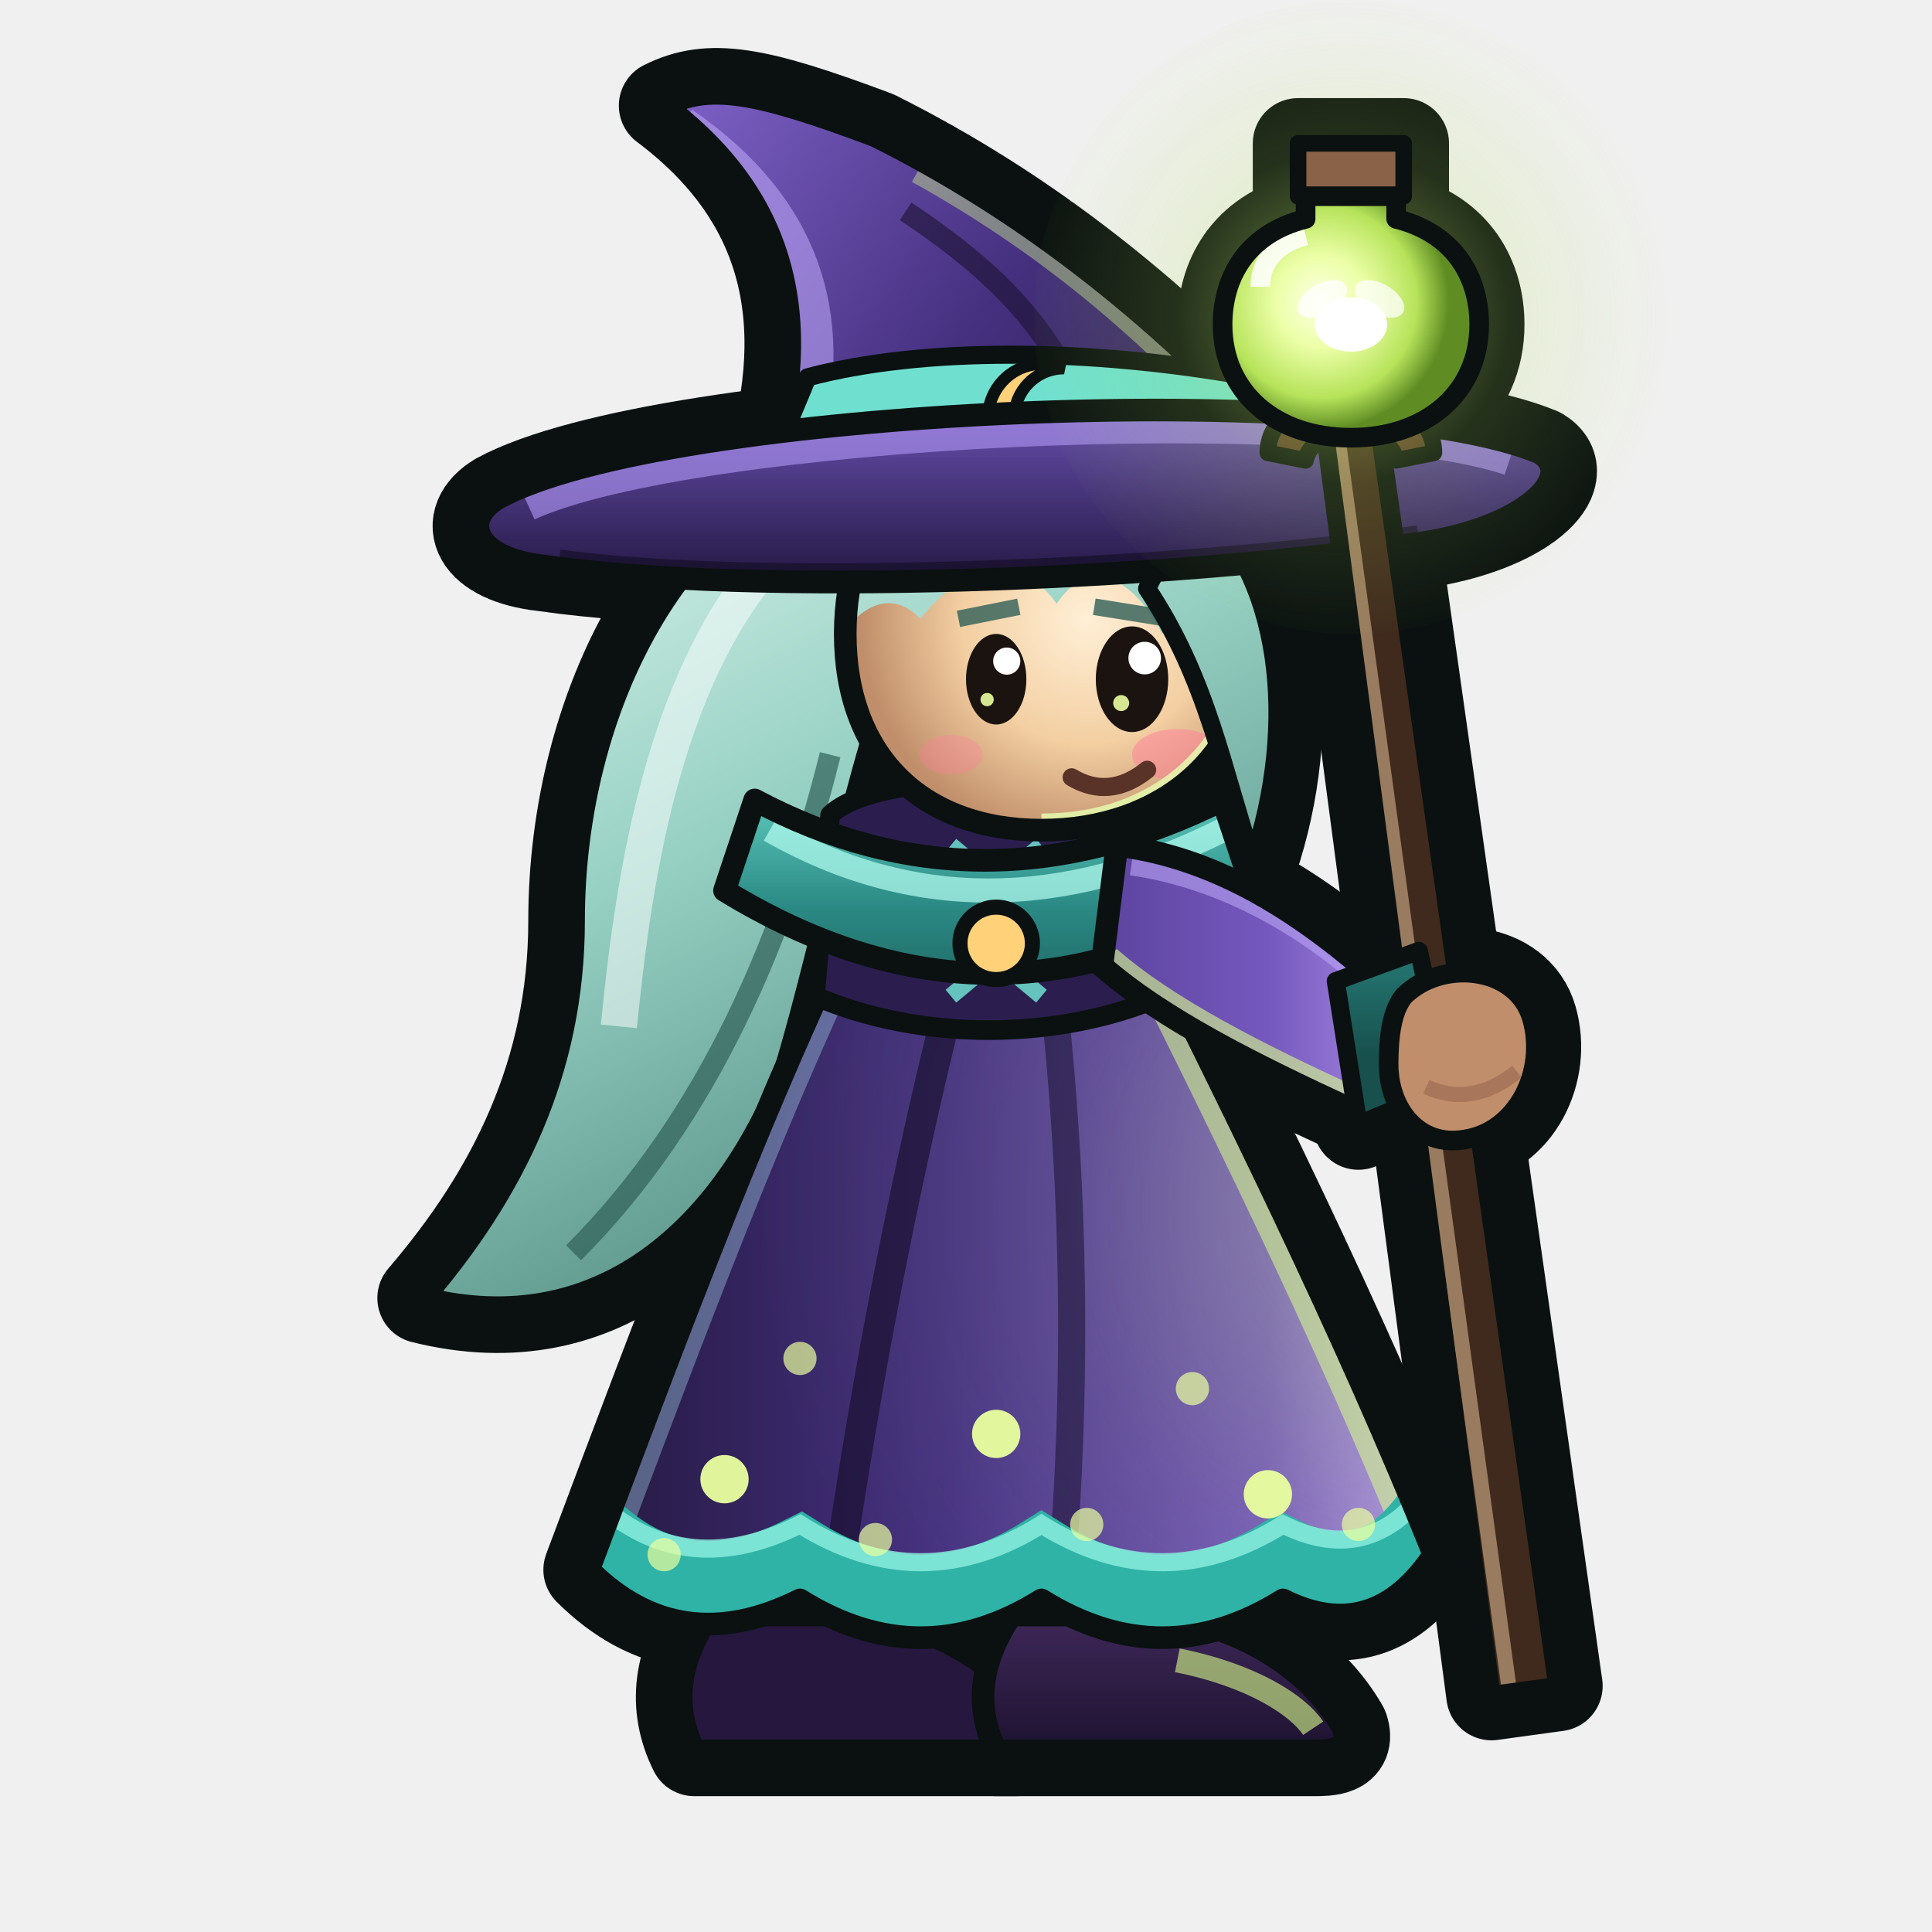
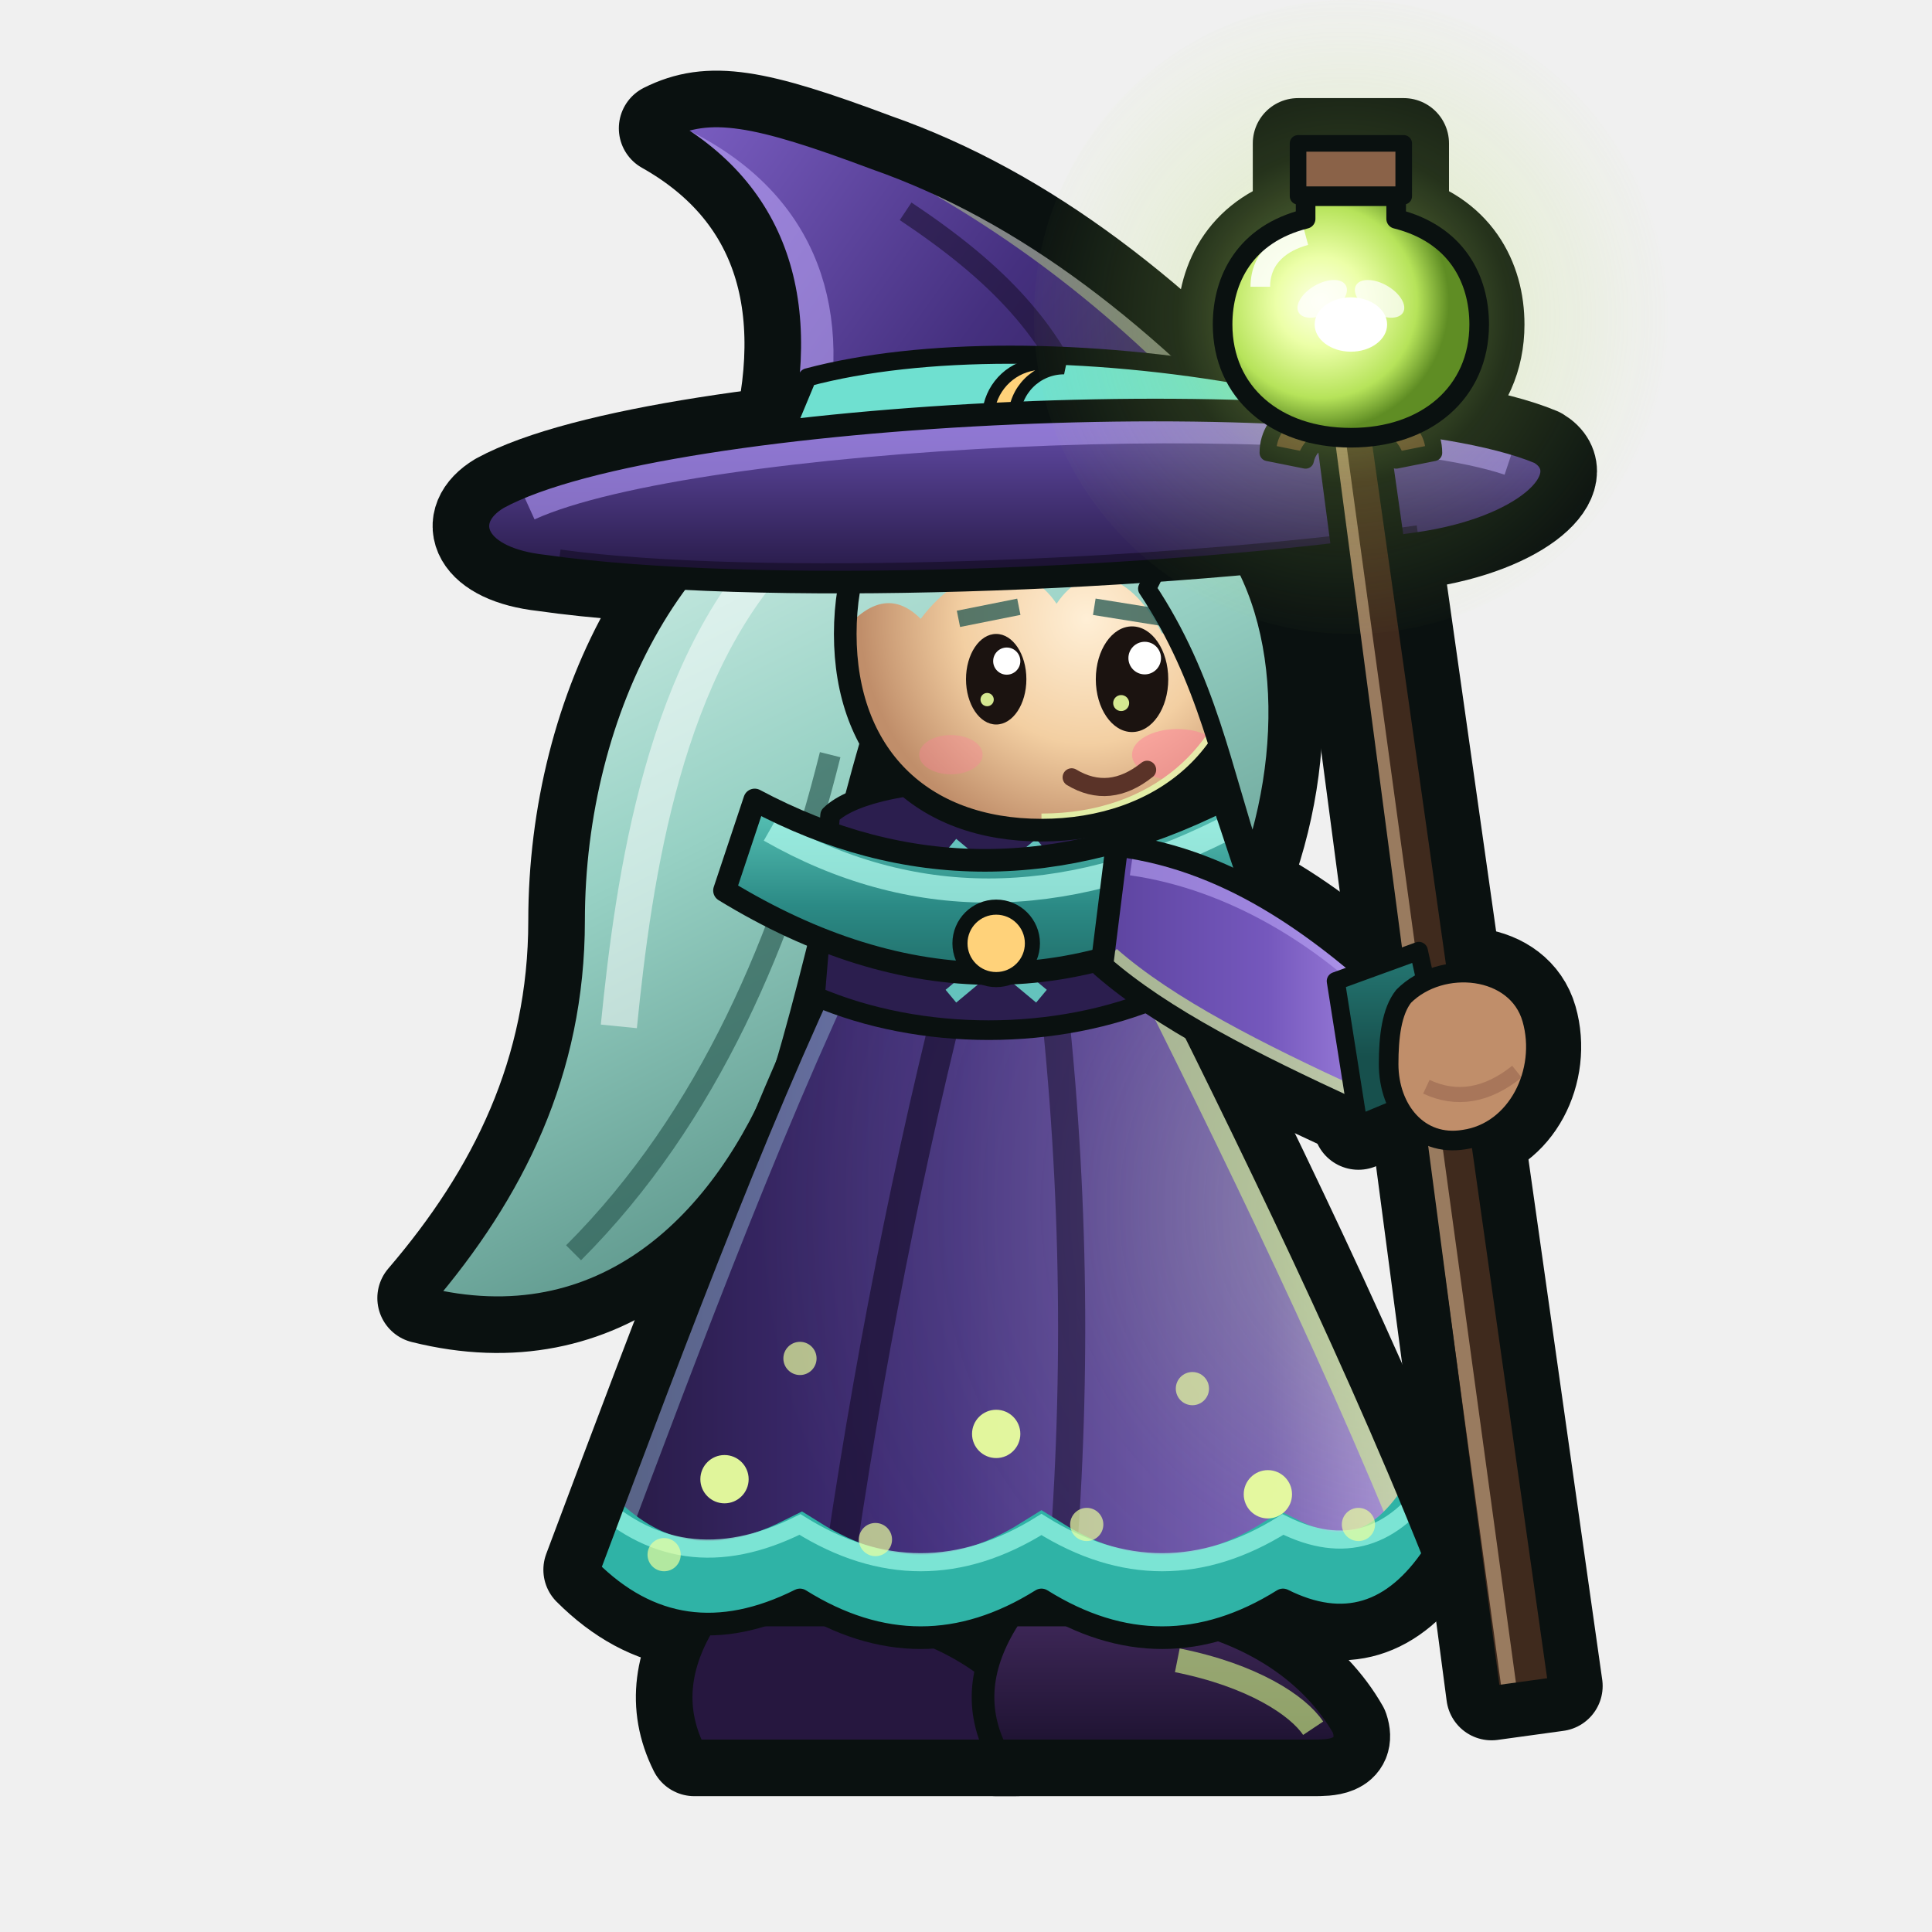
<svg xmlns="http://www.w3.org/2000/svg" viewBox="0 0 128 128" width="128" height="128">
  <defs>
    <linearGradient id="wt0-dress" gradientUnits="userSpaceOnUse" x1="36" y1="0" x2="96" y2="0">
      <stop offset="0" stop-color="#211638" />
      <stop offset="0.45" stop-color="#463184" />
      <stop offset="0.8" stop-color="#7558bd" />
      <stop offset="1" stop-color="#b99bf2" />
    </linearGradient>
    <linearGradient id="wt0-hat" gradientUnits="userSpaceOnUse" x1="44" y1="6" x2="86" y2="36">
      <stop offset="0" stop-color="#7f62c8" />
      <stop offset="0.5" stop-color="#45307f" />
      <stop offset="1" stop-color="#22163f" />
    </linearGradient>
    <linearGradient id="wt0-brim" gradientUnits="userSpaceOnUse" x1="0" y1="26" x2="0" y2="39">
      <stop offset="0" stop-color="#6d54b8" />
      <stop offset="1" stop-color="#22163f" />
    </linearGradient>
    <linearGradient id="wt0-teal" gradientUnits="userSpaceOnUse" x1="0" y1="50" x2="0" y2="70">
      <stop offset="0" stop-color="#6fe0d0" />
      <stop offset="0.5" stop-color="#2b8a85" />
      <stop offset="1" stop-color="#17504d" />
    </linearGradient>
    <linearGradient id="wt0-hair" gradientUnits="userSpaceOnUse" x1="30" y1="30" x2="60" y2="90">
      <stop offset="0" stop-color="#e2f7f1" />
      <stop offset="0.45" stop-color="#97d1c4" />
      <stop offset="1" stop-color="#467f75" />
    </linearGradient>
    <radialGradient id="wt0-skin" gradientUnits="userSpaceOnUse" cx="72" cy="41" r="15">
      <stop offset="0" stop-color="#ffefd6" />
      <stop offset="0.55" stop-color="#f3cfa2" />
      <stop offset="1" stop-color="#c08e6a" />
    </radialGradient>
    <radialGradient id="wt0-bottle" gradientUnits="userSpaceOnUse" cx="87.5" cy="20" r="8.5">
      <stop offset="0" stop-color="#fdffe6" />
      <stop offset="0.35" stop-color="#ecffa8" />
      <stop offset="0.75" stop-color="#b6e35a" />
      <stop offset="1" stop-color="#5f8d24" />
    </radialGradient>
    <radialGradient id="wt0-glow" gradientUnits="userSpaceOnUse" cx="89" cy="21" r="22">
      <stop offset="0" stop-color="#d8ff8a" stop-opacity="0.55" />
      <stop offset="0.5" stop-color="#b6e35a" stop-opacity="0.16" />
      <stop offset="1" stop-color="#b6e35a" stop-opacity="0" />
    </radialGradient>
    <radialGradient id="wt0-green" gradientUnits="userSpaceOnUse" cx="94" cy="80" r="44">
      <stop offset="0" stop-color="#c8ff7a" stop-opacity="0.3" />
      <stop offset="0.55" stop-color="#b6e35a" stop-opacity="0.08" />
      <stop offset="1" stop-color="#b6e35a" stop-opacity="0" />
    </radialGradient>
    <linearGradient id="wt0-staff" gradientUnits="userSpaceOnUse" x1="-2" y1="0" x2="2" y2="0">
      <stop offset="0" stop-color="#a37a5a" />
      <stop offset="1" stop-color="#3f2a1d" />
    </linearGradient>
    <linearGradient id="wt0-shoe" gradientUnits="userSpaceOnUse" x1="0" y1="104" x2="0" y2="116">
      <stop offset="0" stop-color="#4a2f66" />
      <stop offset="1" stop-color="#1d1230" />
    </linearGradient>
  </defs>
  <g>
    <path d="M 57 30 C 45 33 38 47 38 61 C 38 71 34 79 28 86 C 40 89 48 81 52 71 C 55 61 57 49 61 40 Z" fill="#0a1110" stroke="#0a1110" stroke-width="6" stroke-linejoin="round" stroke-linecap="round" />
    <path d="M 47 107 L 57 107 C 63 108 67 111 69 114.5 C 69.5 116 68 116 67 116 L 46 116 C 44.5 113 45 110 47 107 Z" fill="#0a1110" stroke="#0a1110" stroke-width="6" stroke-linejoin="round" stroke-linecap="round" />
    <path d="M 67 107 L 77 107 C 83 108 87 111 89 114.5 C 89.5 116 88 116 87 116 L 66 116 C 64.5 113 65 110 67 107 Z" fill="#0a1110" stroke="#0a1110" stroke-width="6" stroke-linejoin="round" stroke-linecap="round" />
    <path d="M 57 60 C 51 72 45 88 39 104 Q 45 110 53 106 Q 61 111 69 106 Q 77 111 85 106 Q 91 109 95 103 C 89 88 81 72 75 60 Z" fill="#0a1110" stroke="#0a1110" stroke-width="6" stroke-linejoin="round" stroke-linecap="round" />
    <path d="M 50 53 Q 65 61 81 53 L 83 59 Q 66 70 48 59 Z" fill="#0a1110" stroke="#0a1110" stroke-width="6" stroke-linejoin="round" stroke-linecap="round" />
    <path d="M 69 28 C 77 28 83 34 83 42 C 83 50 77 55 69 55 C 61 55 56 50 56 42 C 56 34 61 28 69 28 Z" fill="#0a1110" stroke="#0a1110" stroke-width="6" stroke-linejoin="round" stroke-linecap="round" />
    <path d="M 79 33 C 85 38 86 48 83 57 C 81 51 80 45 76 39 Z" fill="#0a1110" stroke="#0a1110" stroke-width="6" stroke-linejoin="round" stroke-linecap="round" />
-     <path d="M 51 31 C 54 21 52 13 44 7 C 47 5.5 50 6 58 9 C 68 14 77 21 86 31 Z" fill="#0a1110" stroke="#0a1110" stroke-width="6" stroke-linejoin="round" stroke-linecap="round" />
+     <path d="M 51 31 C 54 21 52 13 44 8.5 C 47 7 50 7.5 58 10.5 C 68 14 77 21 86 31 Z" fill="#0a1110" stroke="#0a1110" stroke-width="6" stroke-linejoin="round" stroke-linecap="round" />
    <path d="M 33 33 C 44 27 90 25 102 30 C 104.5 31.5 101 35 94 36 C 77 38.5 50 39.5 36 37.5 C 31.5 37 30.5 34.5 33 33 Z" fill="#0a1110" stroke="#0a1110" stroke-width="6" stroke-linejoin="round" stroke-linecap="round" />
    <path d="M 103.18 111.7 L 91.28 27.76 L 87.72 28.24 L 98.82 112.3 Z" fill="#0a1110" stroke="#0a1110" stroke-width="6" stroke-linejoin="round" stroke-linecap="round" />
    <path d="M 84 30 C 84 25 95 25 95 30 L 92.5 30.5 C 92 28 87 28 86.5 30.5 Z" fill="#0a1110" stroke="#0a1110" stroke-width="6" stroke-linejoin="round" stroke-linecap="round" />
    <path d="M 74 56 C 82 57 88 62 92.5 66 L 89.5 73.5 C 83 70.5 77 67.5 73 64 Z" fill="#0a1110" stroke="#0a1110" stroke-width="6" stroke-linejoin="round" stroke-linecap="round" />
    <path d="M 88.5 65 L 94 63 L 96 72 L 90 74.5 Z" fill="#0a1110" stroke="#0a1110" stroke-width="6" stroke-linejoin="round" stroke-linecap="round" />
    <path d="M 93 66 C 95.5 63.5 100.5 64 101.5 67.5 C 102.5 71 100.5 75 97 75.5 C 94 76 92 73.5 92 70.5 C 92 68.7 92.2 67 93 66 Z" fill="#0a1110" stroke="#0a1110" stroke-width="6" stroke-linejoin="round" stroke-linecap="round" />
    <path d="M 86 9.5 L 93 9.5 L 93 13 L 86 13 Z" fill="#0a1110" stroke="#0a1110" stroke-width="6" stroke-linejoin="round" stroke-linecap="round" />
    <path d="M 86.5 13 L 92.5 13 L 92.5 14.5 C 96.5 15.5 98 18.5 98 21.5 C 98 26 94.5 29 89.5 29 C 84.5 29 81 26 81 21.5 C 81 18.5 82.5 15.5 86.5 14.5 Z" fill="#0a1110" stroke="#0a1110" stroke-width="6" stroke-linejoin="round" stroke-linecap="round" />
  </g>
  <g>
    <g>
      <path d="M 57 30 C 45 33 38 47 38 61 C 38 71 34 79 28 86 C 40 89 48 81 52 71 C 55 61 57 49 61 40 Z" fill="url(#wt0-hair)" />
      <clipPath id="wt0-c0">
        <path d="M 57 30 C 45 33 38 47 38 61 C 38 71 34 79 28 86 C 40 89 48 81 52 71 C 55 61 57 49 61 40 Z" />
      </clipPath>
      <g clip-path="url(#wt0-c0)">
        <path d="M 52 36 C 44 44 42 58 41 68" fill="none" stroke="#ffffff" stroke-width="2.4" opacity="0.5" />
        <path d="M 55 50 C 52 62 47 74 38 83" fill="none" stroke="#2f5f57" stroke-width="1.4" opacity="0.7" />
      </g>
      <path d="M 57 30 C 45 33 38 47 38 61 C 38 71 34 79 28 86 C 40 89 48 81 52 71 C 55 61 57 49 61 40 Z" fill="none" stroke="#0a1110" stroke-width="1.5" stroke-linejoin="round" stroke-linecap="round" />
    </g>
    <g>
      <path d="M 47 107 L 57 107 C 63 108 67 111 69 114.5 C 69.5 116 68 116 67 116 L 46 116 C 44.5 113 45 110 47 107 Z" fill="#26173f" />
      <path d="M 47 107 L 57 107 C 63 108 67 111 69 114.5 C 69.5 116 68 116 67 116 L 46 116 C 44.5 113 45 110 47 107 Z" fill="none" stroke="#0a1110" stroke-width="1.5" stroke-linejoin="round" stroke-linecap="round" />
    </g>
    <g>
      <path d="M 67 107 L 77 107 C 83 108 87 111 89 114.5 C 89.5 116 88 116 87 116 L 66 116 C 64.5 113 65 110 67 107 Z" fill="url(#wt0-shoe)" />
      <clipPath id="wt0-c2">
        <path d="M 67 107 L 77 107 C 83 108 87 111 89 114.5 C 89.5 116 88 116 87 116 L 66 116 C 64.5 113 65 110 67 107 Z" />
      </clipPath>
      <g clip-path="url(#wt0-c2)">
        <path d="M 78 110 C 83 111 86 113 87 114.5" fill="none" stroke="#d8ff8a" stroke-width="1.6" opacity="0.6" />
      </g>
      <path d="M 67 107 L 77 107 C 83 108 87 111 89 114.5 C 89.5 116 88 116 87 116 L 66 116 C 64.5 113 65 110 67 107 Z" fill="none" stroke="#0a1110" stroke-width="1.5" stroke-linejoin="round" stroke-linecap="round" />
    </g>
    <g>
      <path d="M 57 60 C 51 72 45 88 39 104 Q 45 110 53 106 Q 61 111 69 106 Q 77 111 85 106 Q 91 109 95 103 C 89 88 81 72 75 60 Z" fill="url(#wt0-dress)" />
      <clipPath id="wt0-c3">
        <path d="M 57 60 C 51 72 45 88 39 104 Q 45 110 53 106 Q 61 111 69 106 Q 77 111 85 106 Q 91 109 95 103 C 89 88 81 72 75 60 Z" />
      </clipPath>
      <g clip-path="url(#wt0-c3)">
        <rect x="40" y="60" width="70" height="60" fill="url(#wt0-green)" />
        <path d="M 63 66 Q 58 86 55 108" fill="none" stroke="#1a1030" stroke-width="2" opacity="0.7" />
        <path d="M 70 68 Q 72 88 70 108" fill="none" stroke="#1a1030" stroke-width="1.8" opacity="0.55" />
        <path d="M 75 60 C 81 72 89 88 95 103" fill="none" stroke="#d8ff8a" stroke-width="4" opacity="0.55" />
        <path d="M 57 60 C 51 72 45 88 39 104" fill="none" stroke="#9fd0e6" stroke-width="3.5" opacity="0.4" />
        <path d="M 39 104 Q 45 110 53 106 Q 61 111 69 106 Q 77 111 85 106 Q 91 109 95 103" fill="none" stroke="#2fb3a6" stroke-width="5" transform="translate(0 -3)" />
        <path d="M 39 104 Q 45 110 53 106 Q 61 111 69 106 Q 77 111 85 106 Q 91 109 95 103" fill="none" stroke="#8ff0e0" stroke-width="1.2" opacity="0.8" transform="translate(0 -5)" />
        <circle cx="48" cy="98" r="1.6" fill="#e9ff9e" opacity="0.95" />
        <circle cx="58" cy="102" r="1.1" fill="#e9ff9e" opacity="0.7" />
        <circle cx="72" cy="101" r="1.1" fill="#e9ff9e" opacity="0.7" />
        <circle cx="84" cy="99" r="1.6" fill="#e9ff9e" opacity="0.95" />
        <circle cx="53" cy="90" r="1.1" fill="#e9ff9e" opacity="0.7" />
        <circle cx="79" cy="92" r="1.1" fill="#e9ff9e" opacity="0.7" />
        <circle cx="66" cy="95" r="1.6" fill="#e9ff9e" opacity="0.95" />
        <circle cx="90" cy="101" r="1.1" fill="#e9ff9e" opacity="0.7" />
        <circle cx="44" cy="103" r="1.1" fill="#e9ff9e" opacity="0.7" />
      </g>
      <path d="M 57 60 C 51 72 45 88 39 104 Q 45 110 53 106 Q 61 111 69 106 Q 77 111 85 106 Q 91 109 95 103 C 89 88 81 72 75 60 Z" fill="none" stroke="#0a1110" stroke-width="1.5" stroke-linejoin="round" stroke-linecap="round" />
    </g>
    <g>
      <path d="M 55 54 C 58 51 72 51 76 54 L 77 66 C 70 69 61 69 54 66 Z" fill="#2b1e4e" />
      <clipPath id="wt0-c4">
        <path d="M 55 54 C 58 51 72 51 76 54 L 77 66 C 70 69 61 69 54 66 Z" />
      </clipPath>
      <g clip-path="url(#wt0-c4)">
        <path d="M 63 56 L 69 61 M 69 56 L 63 61 M 63 61 L 69 66 M 69 61 L 63 66" stroke="#6fe0d0" stroke-width="1.1" opacity="0.85" />
        <path d="M 76 55 L 77 66" stroke="#d8ff8a" stroke-width="2" opacity="0.5" />
      </g>
      <path d="M 55 54 C 58 51 72 51 76 54 L 77 66 C 70 69 61 69 54 66 Z" fill="none" stroke="#0a1110" stroke-width="1.3" stroke-linejoin="round" stroke-linecap="round" />
    </g>
    <g>
      <path d="M 50 53 Q 65 61 81 53 L 83 59 Q 66 70 48 59 Z" fill="url(#wt0-teal)" />
      <clipPath id="wt0-c5">
        <path d="M 50 53 Q 65 61 81 53 L 83 59 Q 66 70 48 59 Z" />
      </clipPath>
      <g clip-path="url(#wt0-c5)">
        <path d="M 51 55 Q 65 63 81 55" fill="none" stroke="#b6fff2" stroke-width="1.6" opacity="0.7" />
      </g>
      <path d="M 50 53 Q 65 61 81 53 L 83 59 Q 66 70 48 59 Z" fill="none" stroke="#0a1110" stroke-width="1.5" stroke-linejoin="round" stroke-linecap="round" />
      <circle cx="66" cy="62.5" r="2.4" fill="#ffd27a" stroke="#0a1110" stroke-width="1" />
    </g>
    <g>
      <path d="M 69 28 C 77 28 83 34 83 42 C 83 50 77 55 69 55 C 61 55 56 50 56 42 C 56 34 61 28 69 28 Z" fill="url(#wt0-skin)" />
      <clipPath id="wt0-c6">
        <path d="M 69 28 C 77 28 83 34 83 42 C 83 50 77 55 69 55 C 61 55 56 50 56 42 C 56 34 61 28 69 28 Z" />
      </clipPath>
      <g clip-path="url(#wt0-c6)">
        <path d="M 55 41 C 58 32 70 29 84 36 C 81 38 79 39 77 42 C 75 38 72 37 70 40 C 68 37 64 37 61 41 C 59 39 57 40 55 43 Z" fill="url(#wt0-hair)" />
        <ellipse cx="66" cy="45" rx="2" ry="3" fill="#1b1310" />
        <circle cx="66.7" cy="43.8" r="0.9" fill="#ffffff" />
        <circle cx="65.4" cy="46.35" r="0.44" fill="#e9ff9e" opacity="0.9" />
        <ellipse cx="75" cy="45" rx="2.4" ry="3.5" fill="#1b1310" />
        <circle cx="75.84" cy="43.6" r="1.08" fill="#ffffff" />
        <circle cx="74.28" cy="46.58" r="0.53" fill="#e9ff9e" opacity="0.9" />
        <path d="M 63.5 41 L 67.5 40.2 M 72.5 40.2 L 77.5 41" stroke="#2f5f57" stroke-width="1.1" opacity="0.8" />
        <ellipse cx="78" cy="50" rx="3" ry="1.7" fill="#ff7d9a" opacity="0.5" />
        <ellipse cx="63" cy="50" rx="2.1" ry="1.3" fill="#ff7d9a" opacity="0.35" />
        <path d="M 71 51.5 Q 73.5 53 76 51" fill="none" stroke="#5a3328" stroke-width="1.2" stroke-linecap="round" />
        <path d="M 83 44 C 82 50 77 55 69 55" fill="none" stroke="#e6ffb0" stroke-width="2.2" opacity="0.8" />
      </g>
      <path d="M 69 28 C 77 28 83 34 83 42 C 83 50 77 55 69 55 C 61 55 56 50 56 42 C 56 34 61 28 69 28 Z" fill="none" stroke="#0a1110" stroke-width="1.5" stroke-linejoin="round" stroke-linecap="round" />
    </g>
    <g>
      <path d="M 79 33 C 85 38 86 48 83 57 C 81 51 80 45 76 39 Z" fill="url(#wt0-hair)" />
      <path d="M 79 33 C 85 38 86 48 83 57 C 81 51 80 45 76 39 Z" fill="none" stroke="#0a1110" stroke-width="1.2" stroke-linejoin="round" stroke-linecap="round" />
    </g>
    <g>
-       <path d="M 51 31 C 54 21 52 13 44 7 C 47 5.5 50 6 58 9 C 68 14 77 21 86 31 Z" fill="url(#wt0-hat)" />
+       <path d="M 51 31 C 54 21 52 13 44 8.5 C 47 7 50 7.5 58 10.5 C 68 14 77 21 86 31 Z" fill="url(#wt0-hat)" />
      <clipPath id="wt0-c8">
-         <path d="M 51 31 C 54 21 52 13 44 7 C 47 5.5 50 6 58 9 C 68 14 77 21 86 31 Z" />
+         <path d="M 51 31 C 54 21 52 13 44 8.5 C 47 7 50 7.5 58 10.5 C 68 14 77 21 86 31 Z" />
      </clipPath>
      <g clip-path="url(#wt0-c8)">
-         <path d="M 53 29 C 55 21 53 14 45 8.5" fill="none" stroke="#b9a3f5" stroke-width="3" opacity="0.6" />
+         <path d="M 53 29 C 55 21 53 14 45 10" fill="none" stroke="#b9a3f5" stroke-width="3" opacity="0.6" />
        <path d="M 60 14 C 66 18 70 22 72 28" fill="none" stroke="#1a1030" stroke-width="1.4" opacity="0.6" />
        <path d="M 84 30 C 77 22 70 16 61 11" fill="none" stroke="#d8ff8a" stroke-width="2.4" opacity="0.4" />
      </g>
-       <path d="M 51 31 C 54 21 52 13 44 7 C 47 5.5 50 6 58 9 C 68 14 77 21 86 31 Z" fill="none" stroke="#0a1110" stroke-width="1.5" stroke-linejoin="round" stroke-linecap="round" />
+       <path d="M 51 31 C 54 21 52 13 44 8.5 C 47 7 50 7.5 58 10.5 C 68 14 77 21 86 31 Z" fill="none" stroke="#0a1110" stroke-width="1.5" stroke-linejoin="round" stroke-linecap="round" />
    </g>
    <g>
      <path d="M 51 31 L 86 31 L 83 25 C 72 23 61 23 53.5 25 Z" fill="url(#wt0-teal)" />
      <clipPath id="wt0-c9">
        <path d="M 51 31 L 86 31 L 83 25 C 72 23 61 23 53.5 25 Z" />
      </clipPath>
      <g clip-path="url(#wt0-c9)">
        <path d="M 70.5 24.4 A 3.6 3.6 0 1 0 70.5 31 A 2.6 2.6 0 1 1 70.5 24.4 Z" fill="#ffd27a" stroke="#0a1110" stroke-width="0.8" />
      </g>
      <path d="M 51 31 L 86 31 L 83 25 C 72 23 61 23 53.5 25 Z" fill="none" stroke="#0a1110" stroke-width="1.2" stroke-linejoin="round" stroke-linecap="round" />
    </g>
    <g>
      <path d="M 33 33 C 44 27 90 25 102 30 C 104.5 31.5 101 35 94 36 C 77 38.5 50 39.5 36 37.5 C 31.5 37 30.5 34.5 33 33 Z" fill="url(#wt0-brim)" />
      <clipPath id="wt0-c10">
        <path d="M 33 33 C 44 27 90 25 102 30 C 104.5 31.5 101 35 94 36 C 77 38.5 50 39.5 36 37.5 C 31.5 37 30.5 34.5 33 33 Z" />
      </clipPath>
      <g clip-path="url(#wt0-c10)">
        <path d="M 35 33.5 C 46 28.5 88 26.5 100 30.5" fill="none" stroke="#a48be8" stroke-width="2" opacity="0.7" />
        <path d="M 94 35.8 C 77 38.2 50 39.2 37 37.4" fill="none" stroke="#120b22" stroke-width="2" opacity="0.6" />
      </g>
      <path d="M 33 33 C 44 27 90 25 102 30 C 104.5 31.5 101 35 94 36 C 77 38.5 50 39.5 36 37.5 C 31.5 37 30.5 34.5 33 33 Z" fill="none" stroke="#0a1110" stroke-width="1.5" stroke-linejoin="round" stroke-linecap="round" />
    </g>
    <g>
      <path d="M 103.18 111.7 L 91.28 27.76 L 87.72 28.24 L 98.82 112.3 Z" fill="url(#wt0-staff)" />
      <clipPath id="wt0-c11">
        <path d="M 103.18 111.7 L 91.28 27.76 L 87.72 28.24 L 98.82 112.3 Z" />
      </clipPath>
      <g clip-path="url(#wt0-c11)">
        <path d="M 100 112 L 88.5 28" stroke="#d6b08a" stroke-width="1" opacity="0.6" />
      </g>
      <path d="M 103.18 111.7 L 91.28 27.76 L 87.72 28.24 L 98.82 112.3 Z" fill="none" stroke="#0a1110" stroke-width="1.2" stroke-linejoin="round" stroke-linecap="round" />
    </g>
    <g>
      <path d="M 84 30 C 84 25 95 25 95 30 L 92.5 30.5 C 92 28 87 28 86.5 30.5 Z" fill="#5a3d2a" />
      <path d="M 84 30 C 84 25 95 25 95 30 L 92.5 30.5 C 92 28 87 28 86.5 30.5 Z" fill="none" stroke="#0a1110" stroke-width="1.1" stroke-linejoin="round" stroke-linecap="round" />
    </g>
    <g>
      <path d="M 74 56 C 82 57 88 62 92.5 66 L 89.5 73.5 C 83 70.5 77 67.5 73 64 Z" fill="url(#wt0-dress)" />
      <clipPath id="wt0-c13">
        <path d="M 74 56 C 82 57 88 62 92.5 66 L 89.5 73.5 C 83 70.5 77 67.5 73 64 Z" />
      </clipPath>
      <g clip-path="url(#wt0-c13)">
        <path d="M 73 64 C 77 67.5 83 70.5 89.5 73.5" fill="none" stroke="#d8ff8a" stroke-width="3" opacity="0.6" />
        <path d="M 75 57 C 82 58 88 62 92 66" fill="none" stroke="#b9a3f5" stroke-width="2" opacity="0.6" />
      </g>
      <path d="M 74 56 C 82 57 88 62 92.5 66 L 89.5 73.5 C 83 70.5 77 67.5 73 64 Z" fill="none" stroke="#0a1110" stroke-width="1.5" stroke-linejoin="round" stroke-linecap="round" />
    </g>
    <g>
      <path d="M 88.5 65 L 94 63 L 96 72 L 90 74.5 Z" fill="url(#wt0-teal)" />
      <path d="M 88.5 65 L 94 63 L 96 72 L 90 74.5 Z" fill="none" stroke="#0a1110" stroke-width="1.2" stroke-linejoin="round" stroke-linecap="round" />
    </g>
    <g>
      <path d="M 93 66 C 95.5 63.5 100.5 64 101.5 67.5 C 102.5 71 100.5 75 97 75.5 C 94 76 92 73.5 92 70.5 C 92 68.7 92.2 67 93 66 Z" fill="url(#wt0-skin)" />
      <clipPath id="wt0-c15">
        <path d="M 93 66 C 95.5 63.5 100.5 64 101.5 67.5 C 102.5 71 100.5 75 97 75.5 C 94 76 92 73.5 92 70.5 C 92 68.7 92.2 67 93 66 Z" />
      </clipPath>
      <g clip-path="url(#wt0-c15)">
        <path d="M 94.5 72 Q 97.5 73.4 100.5 71" fill="none" stroke="#a8765a" stroke-width="1" />
      </g>
      <path d="M 93 66 C 95.5 63.5 100.5 64 101.5 67.5 C 102.5 71 100.5 75 97 75.5 C 94 76 92 73.5 92 70.5 C 92 68.7 92.2 67 93 66 Z" fill="none" stroke="#0a1110" stroke-width="1.3" stroke-linejoin="round" stroke-linecap="round" />
    </g>
    <g>
      <path d="M 68.5 21 A 21 21 0 1 0 110.5 21 A 21 21 0 1 0 68.5 21 Z" fill="url(#wt0-glow)" />
    </g>
    <g>
      <path d="M 86 9.5 L 93 9.5 L 93 13 L 86 13 Z" fill="#8a6248" />
      <path d="M 86 9.5 L 93 9.5 L 93 13 L 86 13 Z" fill="none" stroke="#0a1110" stroke-width="1.1" stroke-linejoin="round" stroke-linecap="round" />
    </g>
    <g>
      <path d="M 86.5 13 L 92.5 13 L 92.5 14.5 C 96.5 15.5 98 18.5 98 21.5 C 98 26 94.5 29 89.5 29 C 84.5 29 81 26 81 21.5 C 81 18.5 82.5 15.5 86.5 14.5 Z" fill="url(#wt0-bottle)" />
      <clipPath id="wt0-c18">
        <path d="M 86.5 13 L 92.5 13 L 92.5 14.5 C 96.5 15.5 98 18.5 98 21.5 C 98 26 94.5 29 89.5 29 C 84.5 29 81 26 81 21.5 C 81 18.5 82.5 15.5 86.5 14.5 Z" />
      </clipPath>
      <g clip-path="url(#wt0-c18)">
        <ellipse cx="89.5" cy="21.5" rx="2.4" ry="1.8" fill="#ffffff" />
        <ellipse cx="87.6" cy="19.8" rx="1.8" ry="1" fill="#ffffff" opacity="0.75" transform="rotate(-30 87.6 19.8)" />
        <ellipse cx="91.4" cy="19.8" rx="1.8" ry="1" fill="#ffffff" opacity="0.75" transform="rotate(30 91.4 19.8)" />
        <path d="M 83.5 19 C 83.5 17 85 16 86.5 15.6" fill="none" stroke="#ffffff" stroke-width="1.3" opacity="0.85" />
      </g>
      <path d="M 86.5 13 L 92.5 13 L 92.5 14.5 C 96.5 15.5 98 18.5 98 21.5 C 98 26 94.5 29 89.5 29 C 84.5 29 81 26 81 21.5 C 81 18.5 82.5 15.5 86.5 14.5 Z" fill="none" stroke="#0a1110" stroke-width="1.3" stroke-linejoin="round" stroke-linecap="round" />
    </g>
  </g>
</svg>
